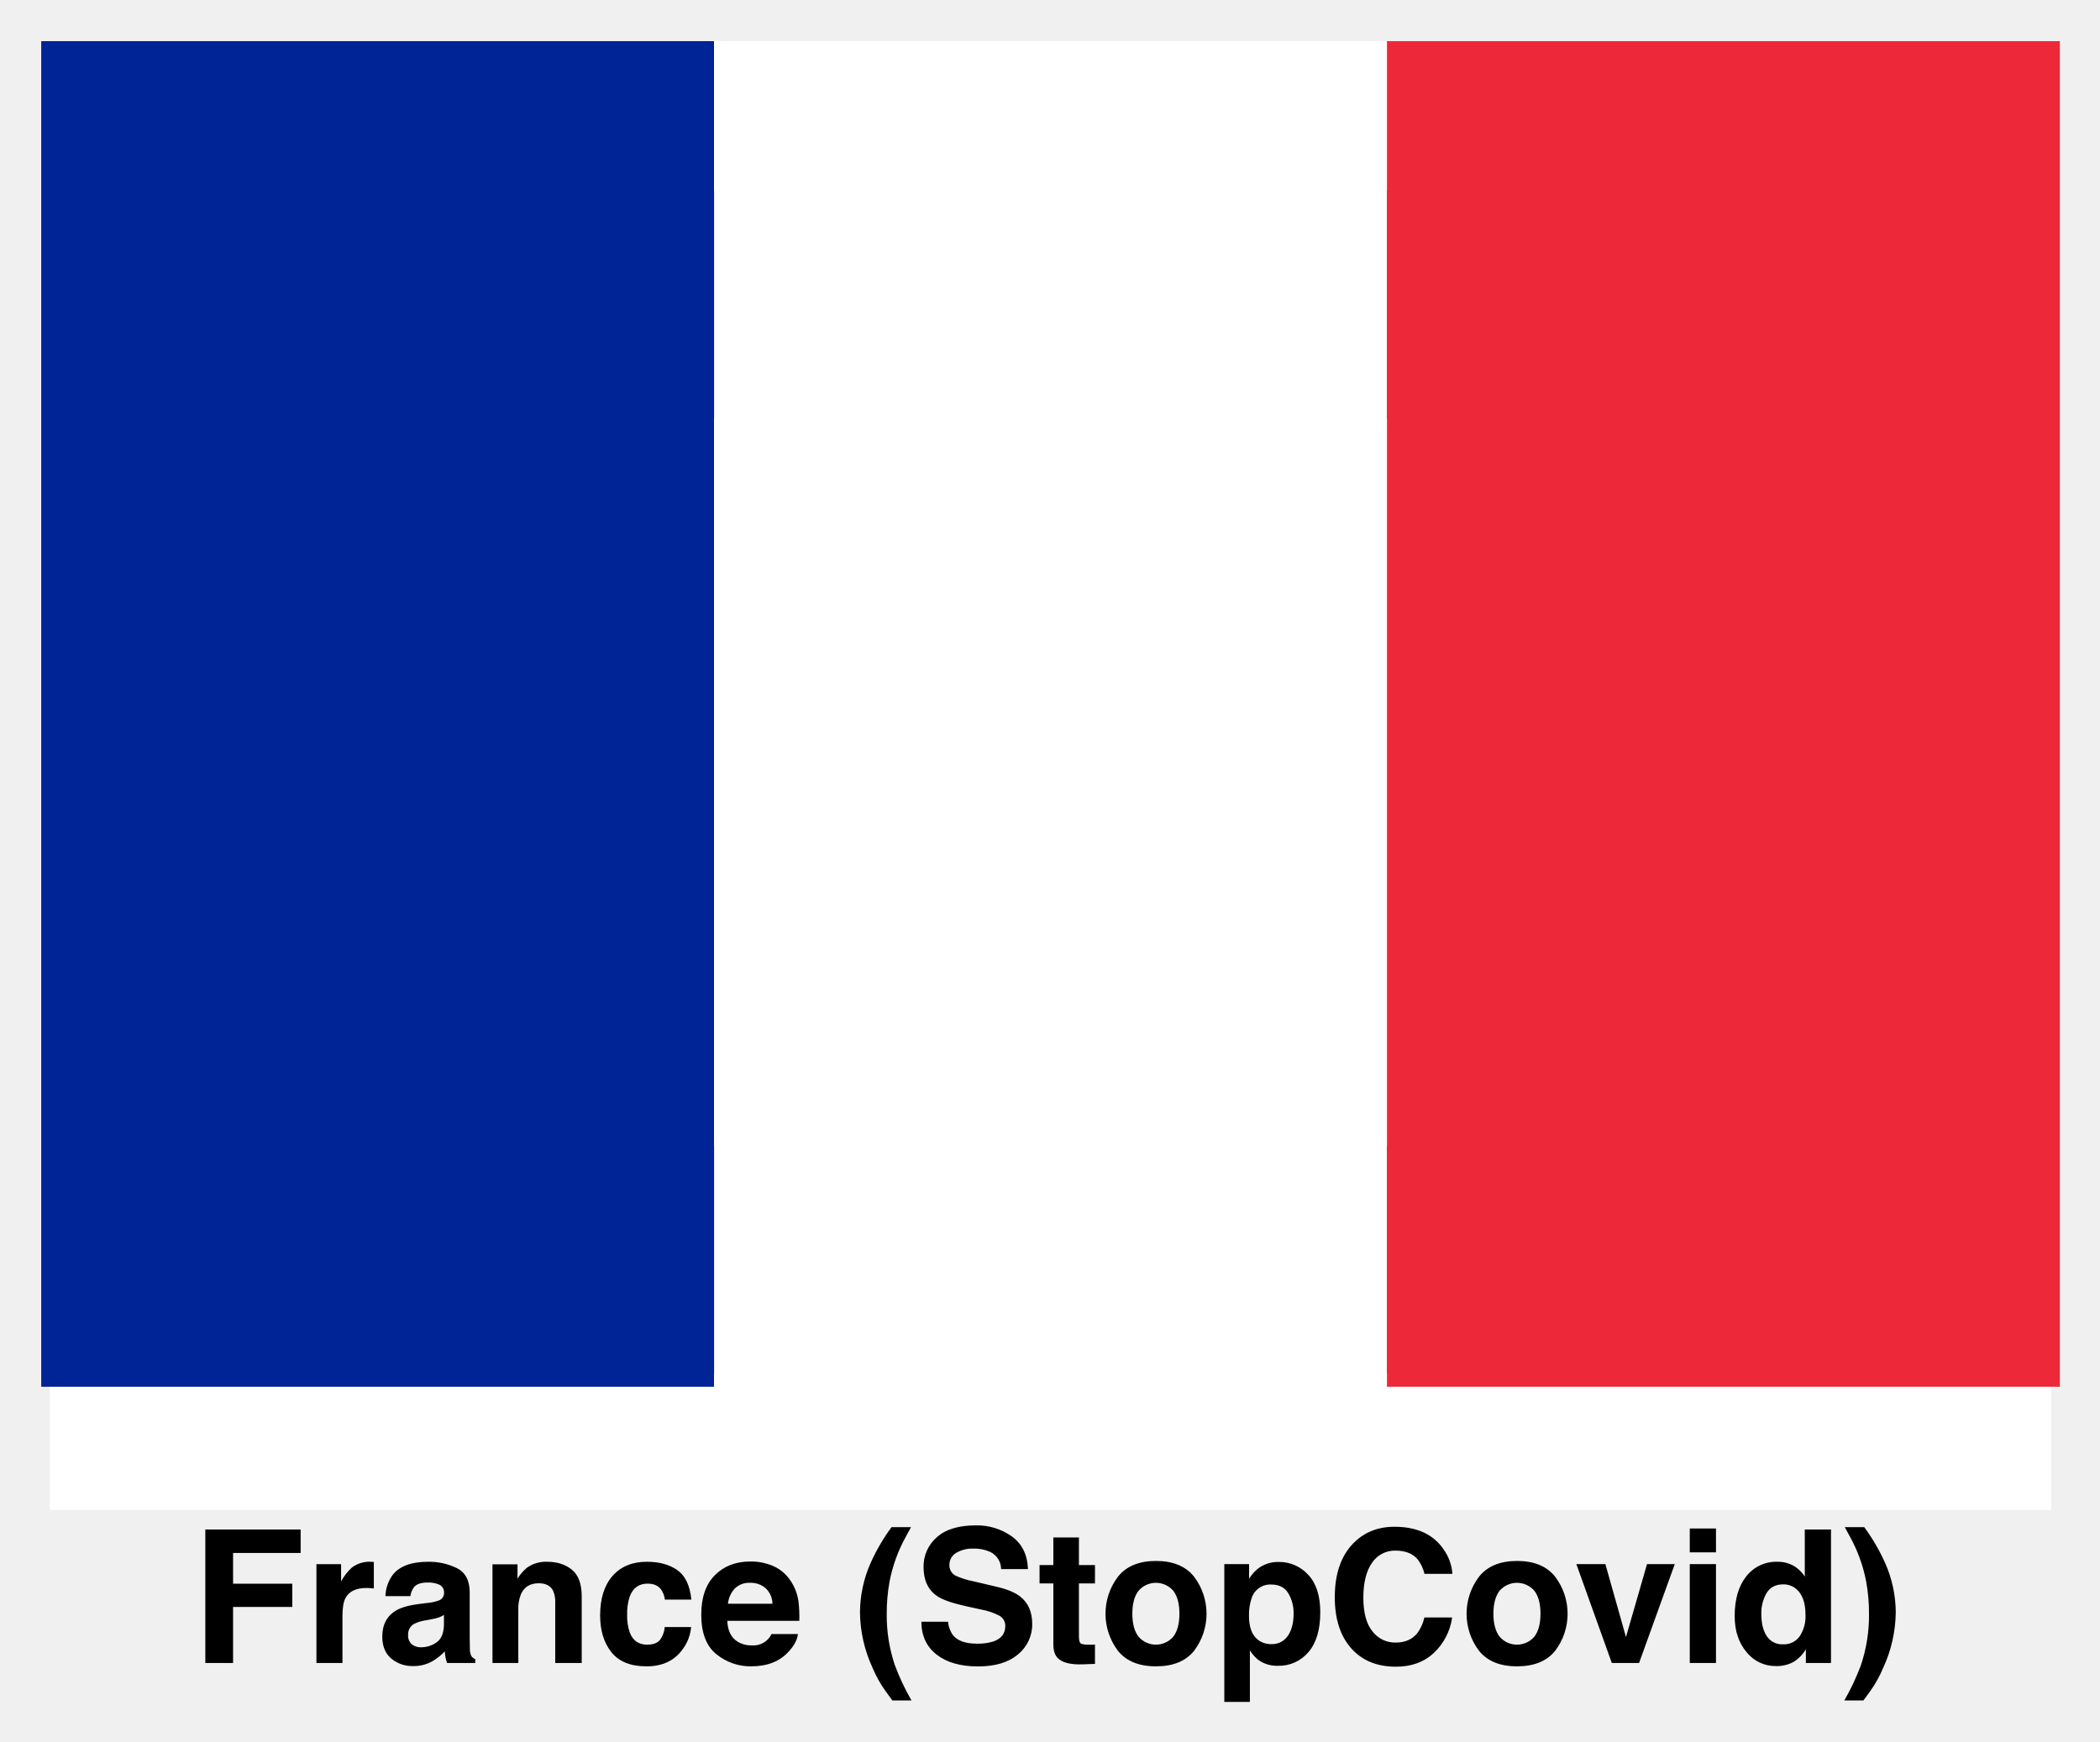
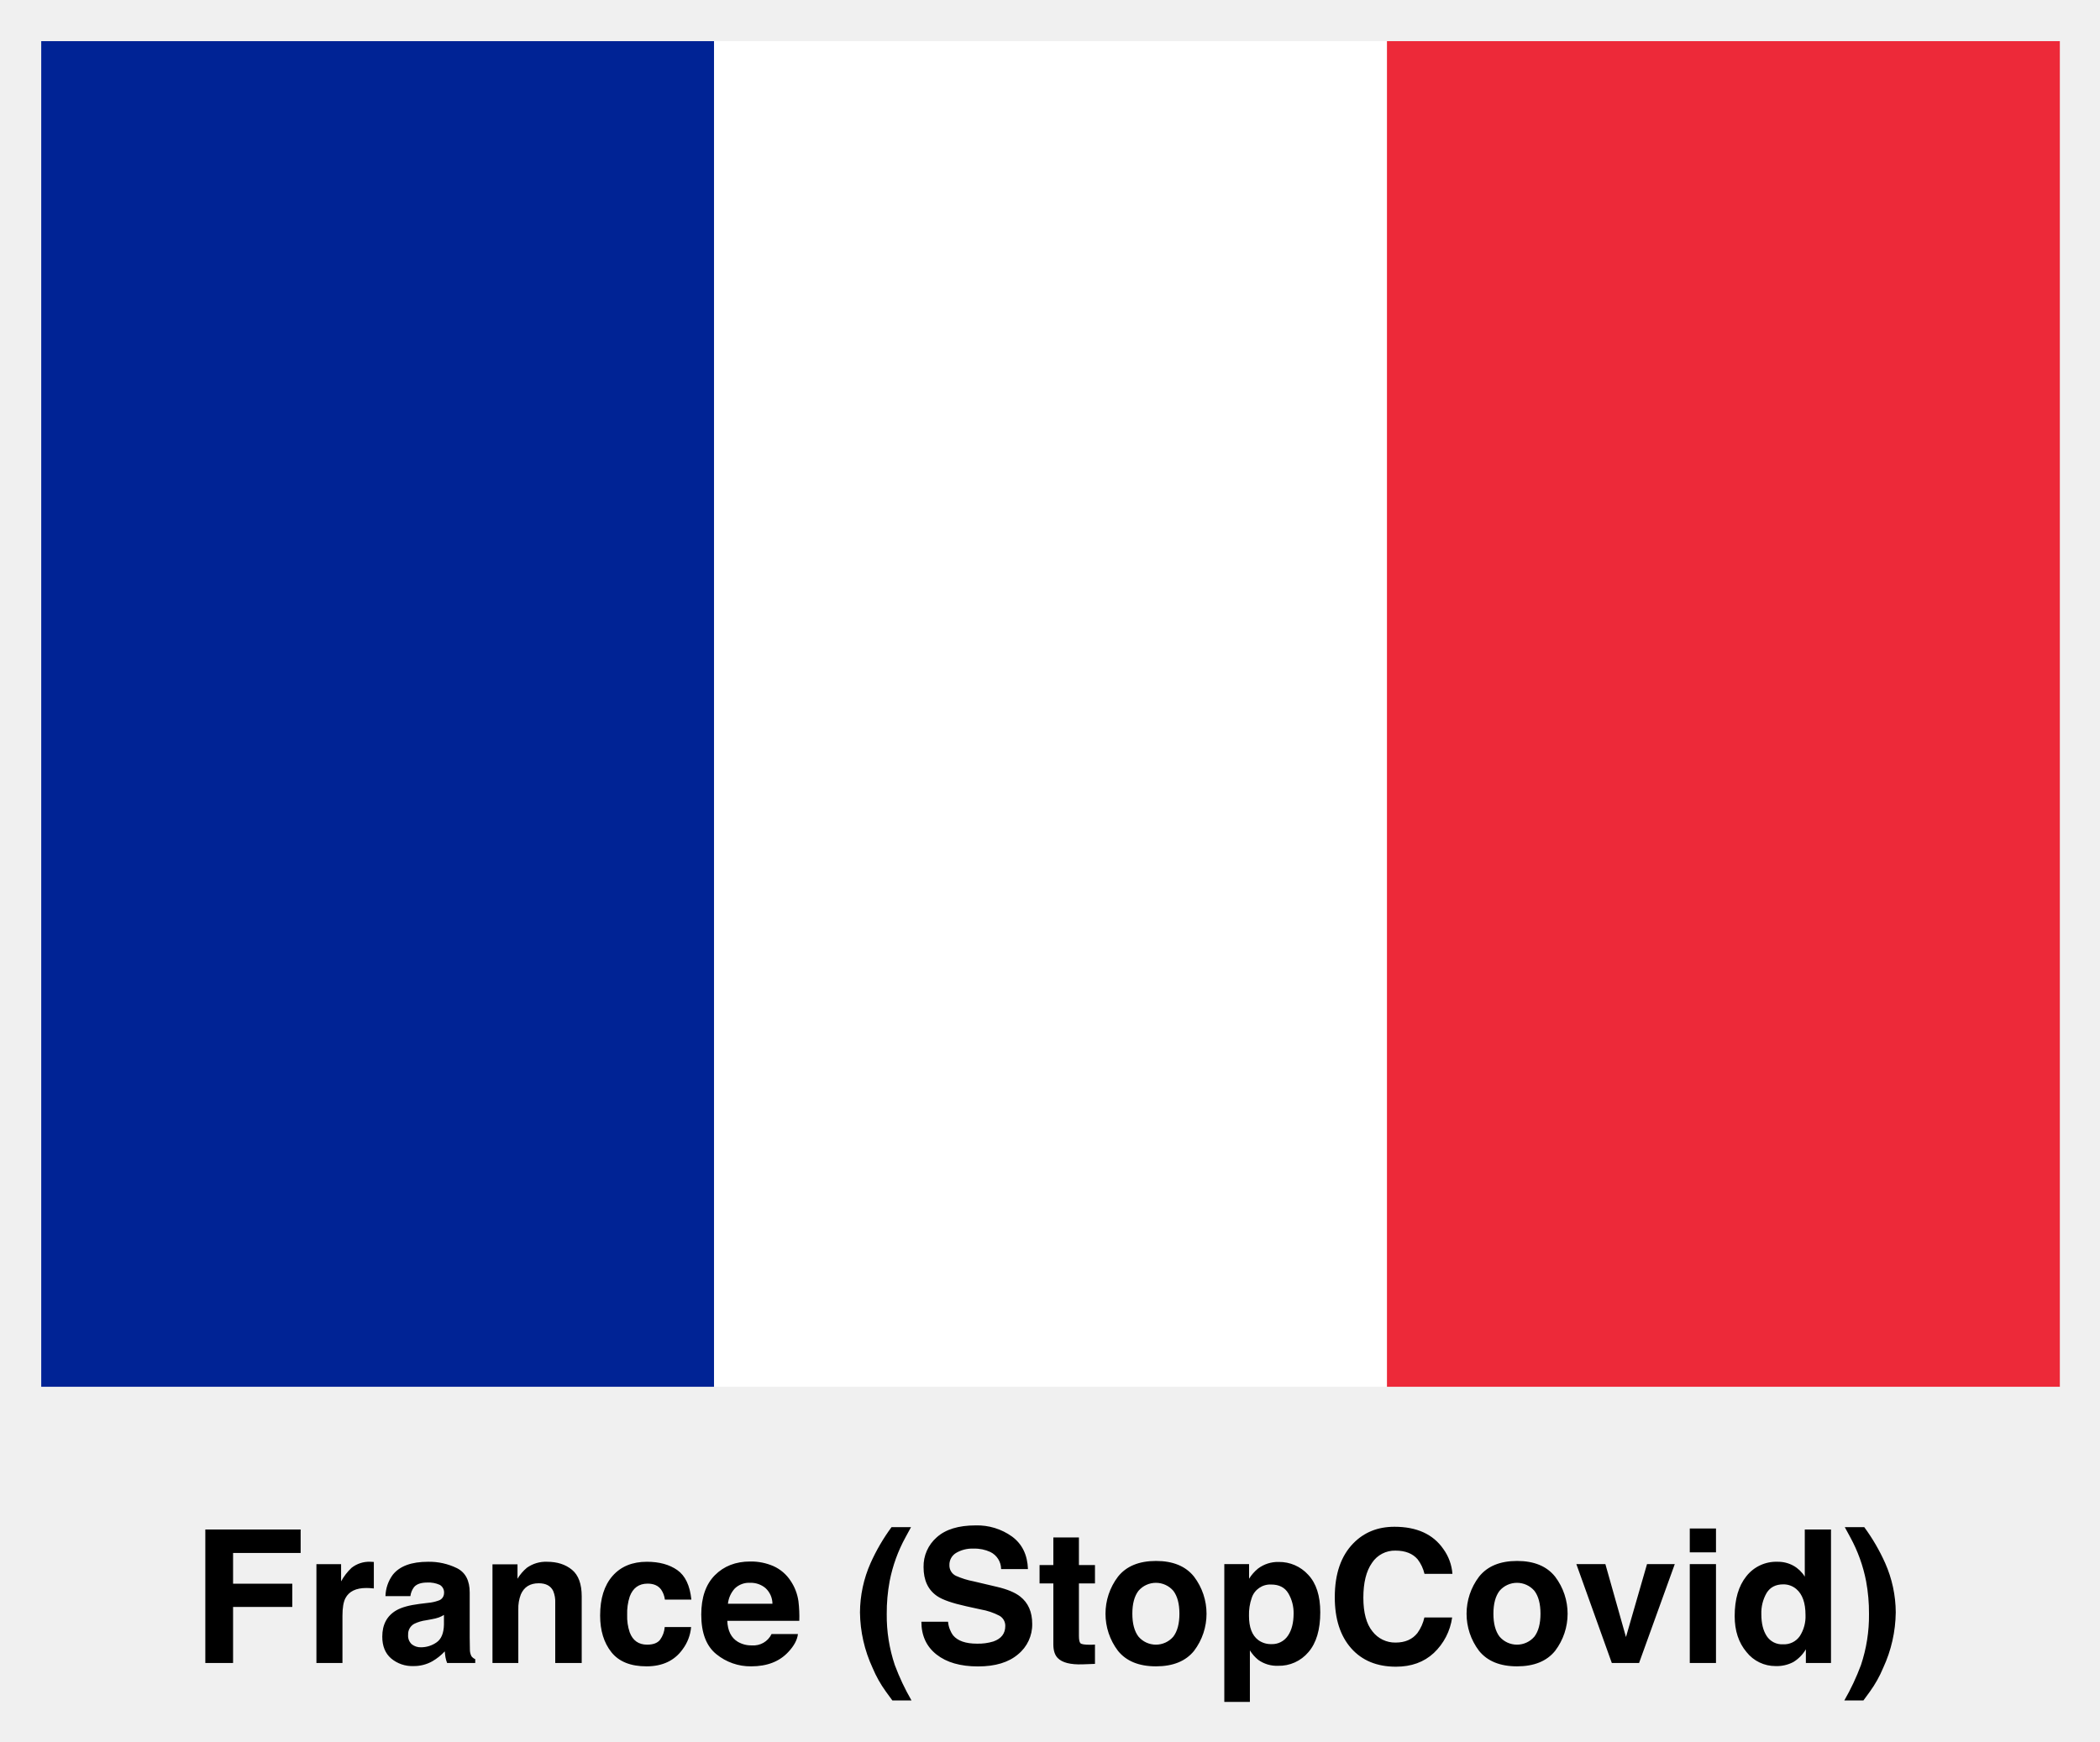
<svg xmlns="http://www.w3.org/2000/svg" role="img" viewBox="-21.63 -25.63 942.76 781.76">
-   <defs>
-     <style>.cls-1{fill:#fff}.cls-2{fill:#0f4d92}.cls-3{opacity:0}</style>
-   </defs>
-   <path d="M.728-1.168h898.525v653.473H.728z" class="cls-1" />
-   <path d="M.728 60.095h898.525V162.2H.728zm0 428.842h898.525v102.105H.728z" class="cls-2" />
-   <g id="triangle">
-     <path d="M449.991 206.551L346.918 385.077h206.145L449.991 206.551z" class="" />
-     <path d="M572.516 396.31H327.465L449.991 184.088zm-206.145-22.463h167.238L449.991 229.014z" class="cls-2" />
-   </g>
-   <g id="triangle-2" data-name="triangle">
-     <path d="M449.991 444.586L553.063 266.06H346.918l103.073 178.526z" class="" />
-     <path d="M449.991 467.049L327.465 254.827h245.051zm-83.62-189.759L449.991 422.123l83.619-144.832z" class="cls-2" />
-   </g>
  <path fill="#002395" d="M-3.121-7.155h302.074v604.149H-3.121z" />
-   <path d="M298.953-7.155h302.074v604.149H298.953z" class="cls-1" />
+   <path fill="#fff" d="M298.953-7.155h302.074v604.149H298.953z" />
  <path fill="#ed2939" d="M601.028-7.155h302.074v604.149H601.028z" />
  <path d="M70.545 661.07h42.794v10.546h-30.334v13.804h26.589V695.843H83.005v25.163h-12.46zm74.656 14.517c.148.014.481.034.997.061v11.89q-1.099-.122-1.954-.163c-.57-.026-1.032-.041-1.385-.041q-7.003 0-9.405 4.561-1.345 2.565-1.344 7.899v21.214h-11.687v-44.382H131.499v7.736a24.549 24.549 0 0 1 4.683-6.067 12.749 12.749 0 0 1 8.47-2.728c.217 0 .399.007.55.021zm25.376 18.424a18.328 18.328 0 0 0 4.635-1.018 3.491 3.491 0 0 0 2.502-3.298 3.9 3.9 0 0 0-1.919-3.767 12.132 12.132 0 0 0-5.634-1.038q-4.169 0-5.902 2.036a8.393 8.393 0 0 0-1.651 4.071h-11.197a16.98 16.98 0 0 1 3.271-9.568q4.622-5.864 15.867-5.863a28.298 28.298 0 0 1 13.004 2.891q5.685 2.892 5.685 10.912v20.359q0 2.117.081 5.13a6.436 6.436 0 0 0 .692 3.095 4.157 4.157 0 0 0 1.71 1.344v1.71h-12.622a12.883 12.883 0 0 1-.733-2.524q-.204-1.181-.325-2.688a23.99 23.99 0 0 1-5.57 4.438 16.832 16.832 0 0 1-8.519 2.158 14.697 14.697 0 0 1-10.014-3.441q-3.952-3.439-3.952-9.751 0-8.186 6.357-11.85 3.488-1.994 10.255-2.85zm7.096 5.416a12.765 12.765 0 0 1-2.25 1.119 18.978 18.978 0 0 1-3.116.794l-2.642.489a17.391 17.391 0 0 0-5.334 1.588 5.299 5.299 0 0 0-2.741 4.927 5.146 5.146 0 0 0 1.675 4.296 6.364 6.364 0 0 0 4.072 1.323 12.129 12.129 0 0 0 7.008-2.199q3.205-2.199 3.328-8.021zm57.491-20.257q4.358 3.604 4.358 11.95v29.887h-11.889V694.01a12.406 12.406 0 0 0-.93-5.374q-1.699-3.42-6.468-3.421-5.861 0-8.043 5.009a17.309 17.309 0 0 0-1.132 6.759v24.023H199.457v-44.301h11.238V683.18a19.624 19.624 0 0 1 4.217-4.927 14.604 14.604 0 0 1 9.041-2.688q6.853-0 11.211 3.603zm41.696 13.375a10.278 10.278 0 0 0-1.673-4.479q-1.96-2.688-6.082-2.688-5.878 0-8.041 5.822a24.182 24.182 0 0 0-1.143 8.204 22.226 22.226 0 0 0 1.143 7.839q2.082 5.539 7.837 5.538 4.083 0 5.796-2.199a10.93 10.93 0 0 0 2.082-5.7h11.849a19.408 19.408 0 0 1-3.831 10.017q-5.462 7.614-16.181 7.614-10.72 0-15.773-6.353-5.055-6.352-5.055-16.471 0-11.42 5.584-17.772 5.584-6.352 15.407-6.352 8.354 0 13.674 3.746 5.319 3.746 6.297 13.232zm48.75-15.021a18.062 18.062 0 0 1 7.67 6.566 21.824 21.824 0 0 1 3.536 9.175 56.675 56.675 0 0 1 .382 8.809H304.874q.27 6.678 4.642 9.365a11.783 11.783 0 0 0 6.397 1.669 9.011 9.011 0 0 0 8.832-5.09h11.848q-.469 3.951-4.302 8.021-5.963 6.475-16.697 6.475a24.189 24.189 0 0 1-15.633-5.461q-6.773-5.461-6.772-17.769 0-11.533 6.113-17.687 6.114-6.152 15.871-6.153a25.278 25.278 0 0 1 10.438 2.079zM308.25 687.548a12.056 12.056 0 0 0-3.091 6.869h19.992a9.679 9.679 0 0 0-3.092-7.013 10.168 10.168 0 0 0-6.882-2.393 9.205 9.205 0 0 0-6.928 2.536zm60.958-11.413a87.295 87.295 0 0 1 9.406-16.124h8.754l-2.483 4.561a67.889 67.889 0 0 0-7.126 19.707 77.935 77.935 0 0 0-1.303 14.74 69.608 69.608 0 0 0 3.624 22.924 104.552 104.552 0 0 0 7.491 15.88h-8.591l-2.891-3.949a52.996 52.996 0 0 1-5.986-10.668 60.755 60.755 0 0 1-5.659-24.92A55.285 55.285 0 0 1 369.208 676.135zm34.773 26.345a12.165 12.165 0 0 0 2.286 6.148q3.117 3.706 10.685 3.705a22.993 22.993 0 0 0 7.358-.978q5.363-1.872 5.363-6.962a5.131 5.131 0 0 0-2.627-4.602 28.515 28.515 0 0 0-8.333-2.81l-6.498-1.425q-9.579-2.117-13.161-4.602-6.069-4.153-6.067-12.988a17.248 17.248 0 0 1 5.936-13.396q5.936-5.333 17.436-5.334a26.743 26.743 0 0 1 16.385 5.028q6.779 5.03 7.11 14.598h-12.053a8.593 8.593 0 0 0-4.842-7.695 16.594 16.594 0 0 0-7.472-1.507 14.223 14.223 0 0 0-7.932 1.954 6.184 6.184 0 0 0-2.964 5.456 5.146 5.146 0 0 0 2.922 4.805 36.252 36.252 0 0 0 7.974 2.484l10.532 2.483q6.926 1.629 10.381 4.356 5.366 4.236 5.366 12.257a17.219 17.219 0 0 1-6.358 13.66q-6.359 5.436-17.964 5.436-11.854 0-18.644-5.354-6.791-5.354-6.791-14.72zm41.083-17.183v-8.266h6.188v-12.378h11.482v12.378h7.207v8.266h-7.207v23.453q0 2.728.692 3.399.691.672 4.234.672a32.317 32.317 0 0 0 1.12-.02q.589-.021 1.16-.062v8.673l-5.497.203q-8.225.286-11.237-2.85-1.956-1.995-1.955-6.148v-27.321zm69.342 30.279q-5.619 6.936-17.061 6.937-11.442 0-17.061-6.937a27.535 27.535 0 0 1 0-33.339q5.619-7.039 17.061-7.039 11.44 0 17.061 7.039a27.535 27.535 0 0 1 0 33.339zm-9.284-6.413q2.728-3.62 2.729-10.287 0-6.668-2.729-10.266a10.313 10.313 0 0 0-15.655 0q-2.748 3.598-2.749 10.266 0 6.668 2.749 10.287a10.276 10.276 0 0 0 15.655 0zm60.532-27.775q5.43 5.741 5.431 16.857 0 11.726-5.308 17.875a17.228 17.228 0 0 1-13.667 6.148 14.329 14.329 0 0 1-8.853-2.647 17.085 17.085 0 0 1-3.77-4.275v23.128h-11.482v-61.85h11.115V683.18a18.665 18.665 0 0 1 4.017-4.561 14.816 14.816 0 0 1 9.261-2.973 17.55 17.55 0 0 1 13.256 5.741zm-8.906 8.347q-2.366-3.948-7.671-3.949a8.725 8.725 0 0 0-8.762 5.985 22.479 22.479 0 0 0-1.234 8.062q0 7.736 4.151 10.871a9.526 9.526 0 0 0 5.842 1.833 8.494 8.494 0 0 0 7.468-3.746q2.571-3.746 2.572-9.977a17.329 17.329 0 0 0-2.366-9.08zm29.19-22.476q7.251-7.411 18.449-7.41 14.985 0 21.914 9.935a21.662 21.662 0 0 1 4.108 11.197h-12.541a17.099 17.099 0 0 0-3.071-6.515q-3.352-3.908-9.933-3.909a12.24 12.24 0 0 0-10.571 5.518q-3.869 5.518-3.868 15.615 0 10.099 4.082 15.126a12.793 12.793 0 0 0 10.376 5.029q6.451 0 9.838-4.316a18.937 18.937 0 0 0 3.106-6.963h12.46a27.039 27.039 0 0 1-8.238 15.962q-6.625 6.148-16.979 6.147-12.809 0-20.141-8.306-7.332-8.347-7.331-22.884-0-15.716 8.339-24.227zm90.564 48.317q-5.619 6.936-17.061 6.937-11.442 0-17.061-6.937a27.535 27.535 0 0 1 0-33.339q5.619-7.039 17.061-7.039 11.44 0 17.061 7.039a27.535 27.535 0 0 1 0 33.339zm-9.284-6.413q2.728-3.62 2.729-10.287 0-6.668-2.729-10.266a10.313 10.313 0 0 0-15.655 0q-2.748 3.598-2.749 10.266 0 6.668 2.749 10.287a10.276 10.276 0 0 0 15.655 0zm50.551-32.539h12.46l-16.026 44.382h-12.236l-15.916-44.382h13.03l9.242 32.736zm30.966-5.294h-11.768v-10.708h11.768zm-11.768 5.294h11.768v44.382h-11.768zm46.54.712a14.108 14.108 0 0 1 5.09 4.907V661.07h11.768v59.937h-11.279v-6.148a16.365 16.365 0 0 1-5.659 5.741 15.894 15.894 0 0 1-7.899 1.792 16.493 16.493 0 0 1-13.091-6.291q-5.314-6.292-5.313-16.145 0-11.36 5.232-17.875a17.021 17.021 0 0 1 13.986-6.515 14.316 14.316 0 0 1 7.166 1.77zm2.851 31.617a16.187 16.187 0 0 0 2.564-9.486q0-8.145-4.112-11.646a8.854 8.854 0 0 0-5.863-2.117q-5.09 0-7.472 3.848a17.828 17.828 0 0 0-2.382 9.548q0 6.149 2.423 9.834a8.194 8.194 0 0 0 7.35 3.685 8.569 8.569 0 0 0 7.492-3.665zm38.323-32.818a55.372 55.372 0 0 1 4.755 22.15 60.848 60.848 0 0 1-5.649 24.92 53.048 53.048 0 0 1-5.975 10.668l-2.886 3.949h-8.576a104.815 104.815 0 0 0 7.464-15.88 69.865 69.865 0 0 0 3.611-22.924 78.273 78.273 0 0 0-1.298-14.74 68.111 68.111 0 0 0-7.1-19.707l-2.476-4.561h8.739a87.411 87.411 0 0 1 9.39 16.124z" />
</svg>
